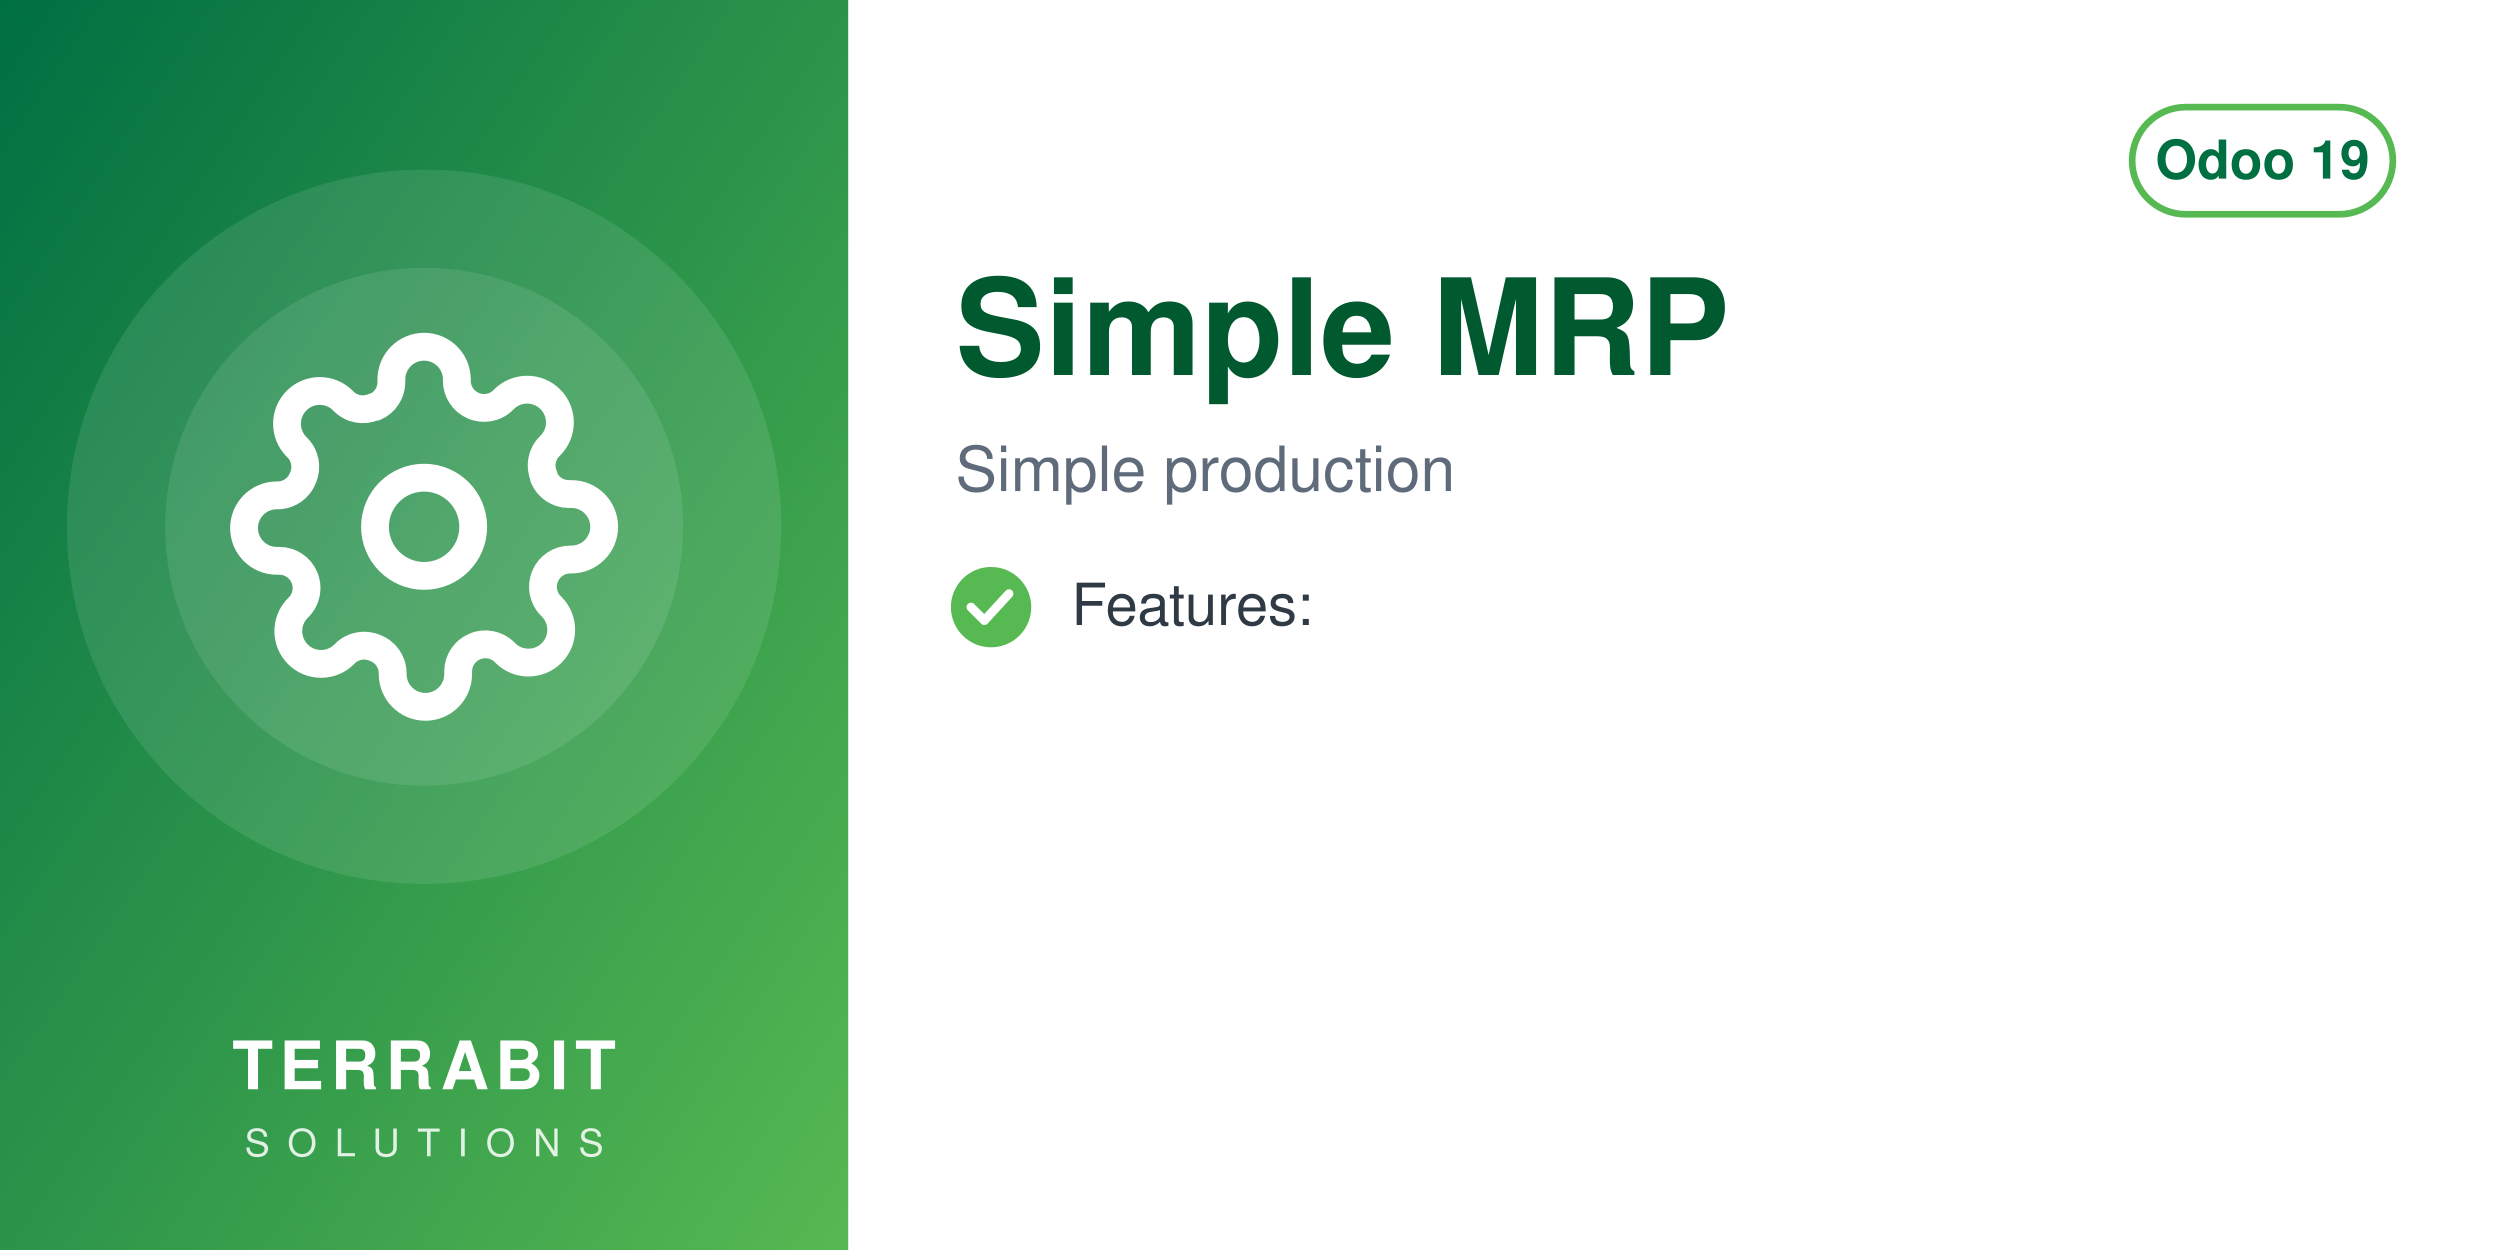
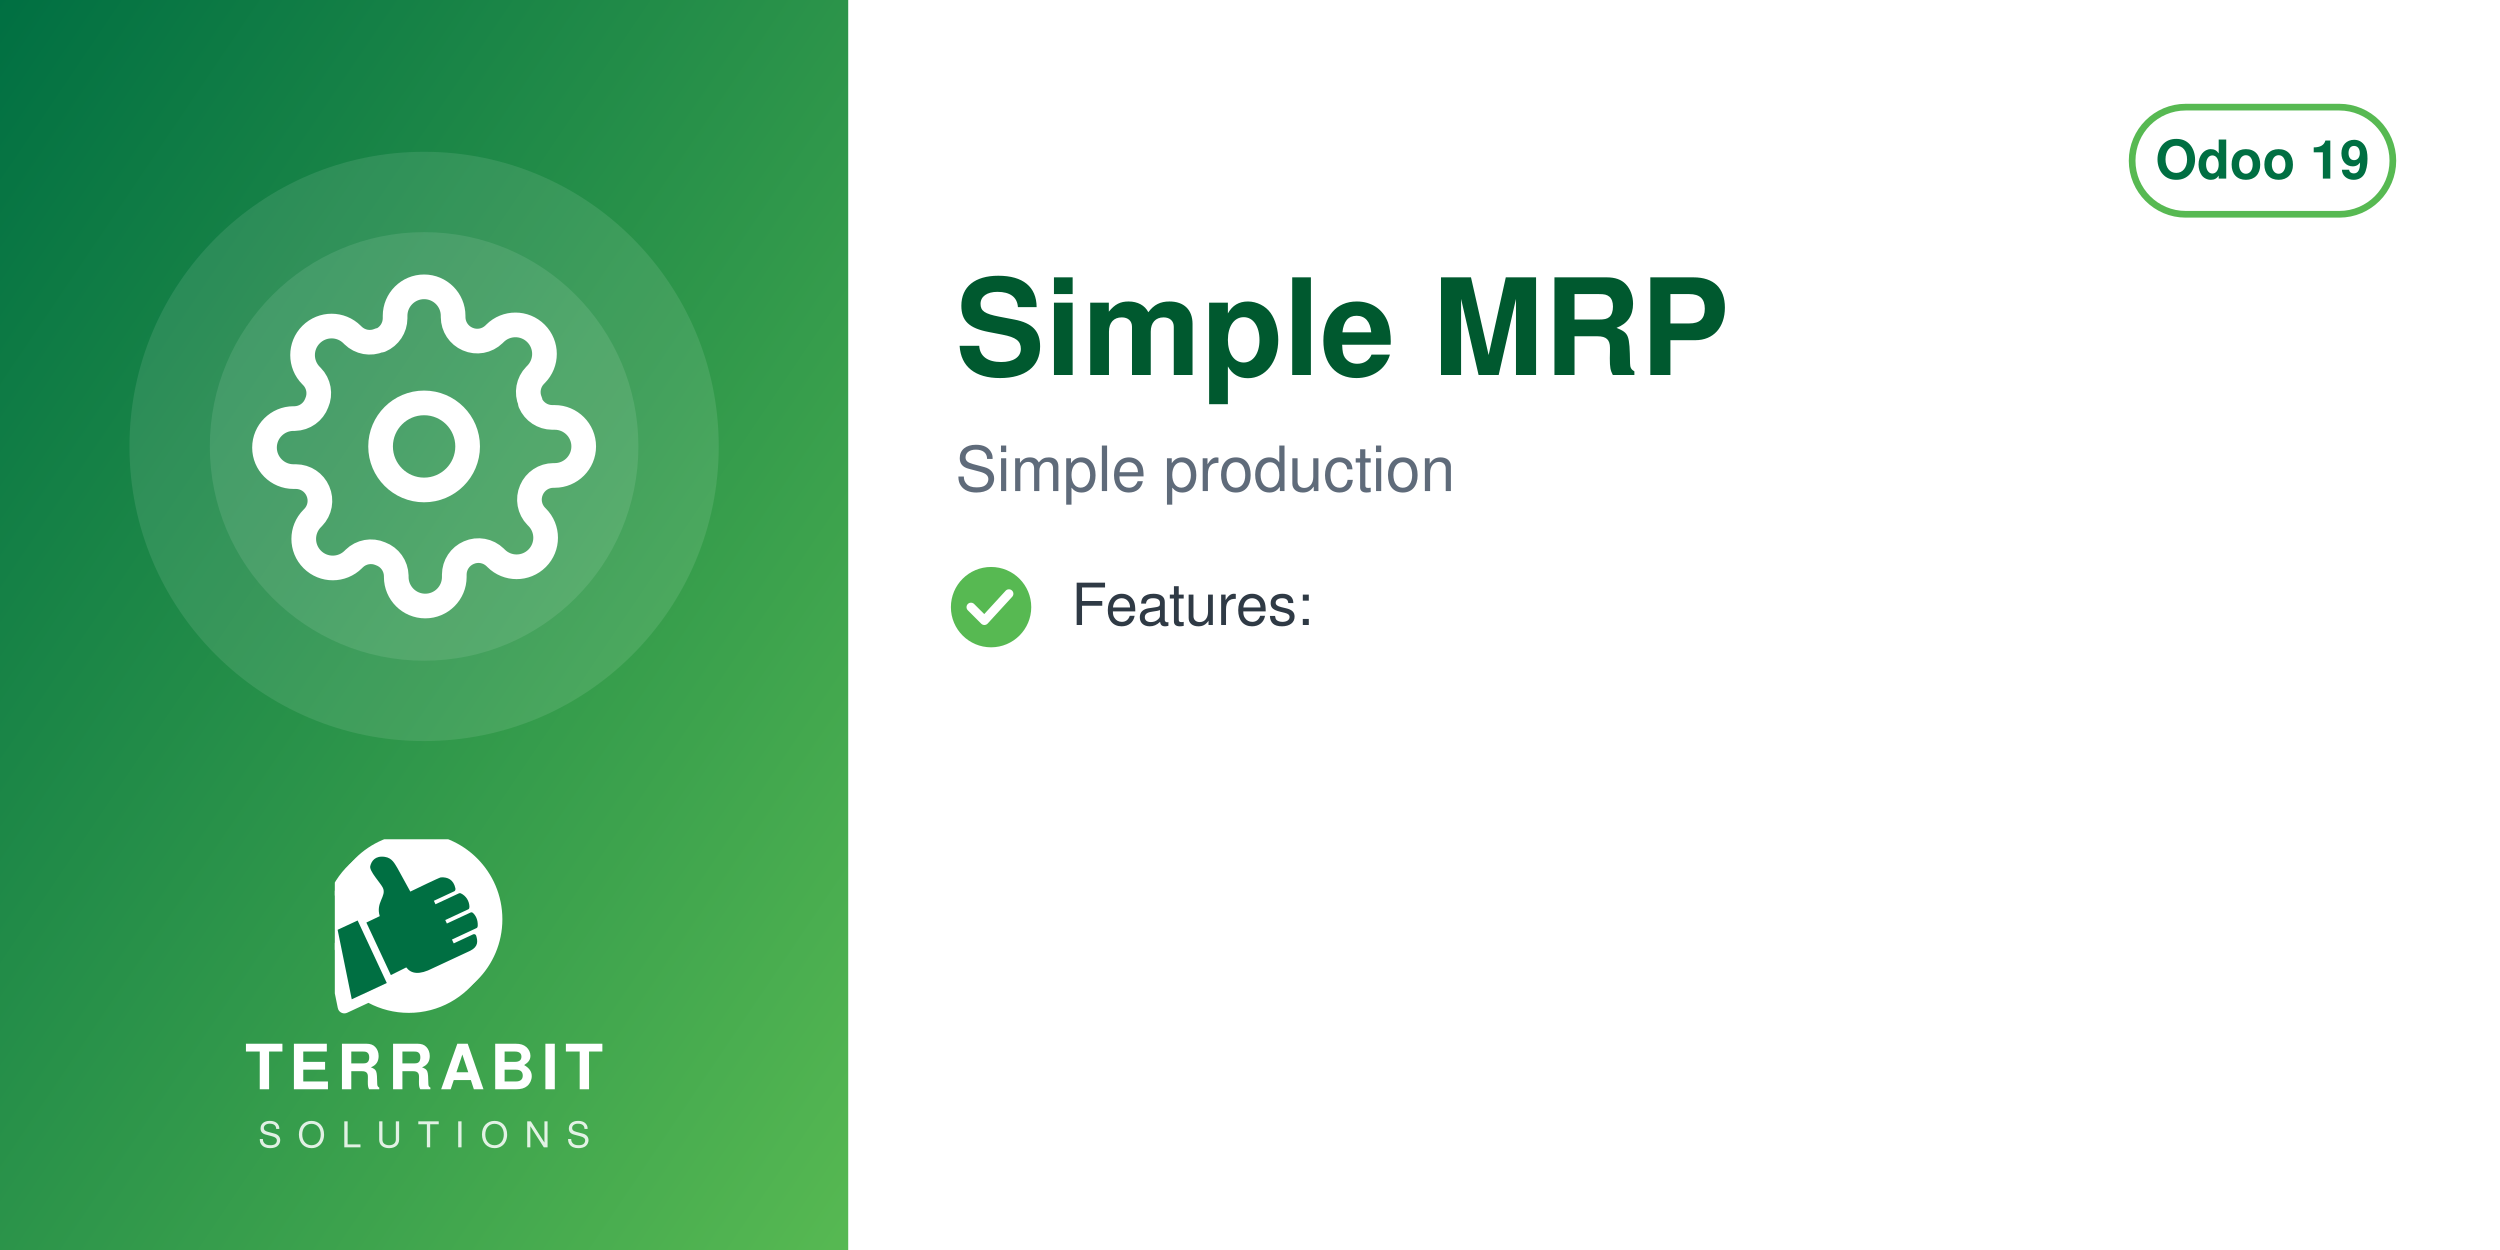
<svg xmlns="http://www.w3.org/2000/svg" width="560" height="280" viewBox="0 0 560 280">
  <defs>
    <linearGradient id="g" x1="0" y1="0" x2="1" y2="1">
      <stop offset="0" stop-color="#006F42" />
      <stop offset="1" stop-color="#57B952" />
    </linearGradient>
  </defs>
  <rect width="560" height="280" fill="#FFFFFF" />
  <rect width="190" height="280" fill="url(#g)" />
-   <circle cx="95.0" cy="118" r="80" fill="white" opacity="0.10" />
-   <circle cx="95.0" cy="118" r="58" fill="white" opacity="0.10" />
-   <svg x="51.0" y="74.0" width="88" height="88" viewBox="0 0 24 24">
+   <circle cx="95.0" cy="100" r="66" fill="white" opacity="0.10" />
+   <circle cx="95.0" cy="100" r="48" fill="white" opacity="0.10" />
+   <svg x="56.0" y="61.0" width="78" height="78" viewBox="0 0 24 24">
    <g fill="none" stroke="white" stroke-width="1.7" stroke-linecap="round" stroke-linejoin="round">
      <circle cx="12" cy="12" r="3" />
      <path d="M19.4 15a1.65 1.65 0 0 0 .33 1.82l.06.06a2 2 0 1 1-2.83 2.83l-.06-.06a1.65 1.65 0 0 0-1.82-.33 1.65 1.65 0 0 0-1 1.51V21a2 2 0 0 1-4 0v-.09A1.65 1.65 0 0 0 9 19.4a1.65 1.65 0 0 0-1.82.33l-.06.06a2 2 0 1 1-2.83-2.83l.06-.06a1.65 1.65 0 0 0 .33-1.82 1.65 1.65 0 0 0-1.51-1H3a2 2 0 0 1 0-4h.09A1.65 1.65 0 0 0 4.6 9a1.65 1.65 0 0 0-.33-1.82l-.06-.06a2 2 0 1 1 2.83-2.83l.06.06a1.65 1.65 0 0 0 1.82.33H9a1.65 1.65 0 0 0 1-1.51V3a2 2 0 0 1 4 0v.09a1.65 1.65 0 0 0 1 1.51 1.65 1.65 0 0 0 1.82-.33l.06-.06a2 2 0 1 1 2.83 2.83l-.06.06a1.65 1.65 0 0 0-.33 1.82V9a1.65 1.65 0 0 0 1.51 1H21a2 2 0 0 1 0 4h-.09a1.65 1.65 0 0 0-1.51 1z" />
    </g>
  </svg>
-   <text x="95.0" y="244" text-anchor="middle" font-family="Helvetica,Arial,sans-serif" font-size="15" font-weight="800" letter-spacing="1.5" fill="white">TERRABIT</text>
-   <text x="95.0" y="259" text-anchor="middle" font-family="Helvetica,Arial,sans-serif" font-size="8.5" font-weight="500" letter-spacing="4" fill="white" opacity="0.85">SOLUTIONS</text>
+   <svg x="75.0" y="188" width="40" height="40" viewBox="4150 2350 3900 3800" preserveAspectRatio="xMidYMid meet">
+     <path fill="#FFFFFF" d="M7338.82 5241.89c-336.4,511.49 -915.39,849.23 -1573.35,849.23 -318.43,0 -618.3,-79.19 -881.23,-218.8l-465.06 216.37c-72.83,33.95 -159.37,2.44 -193.35,-70.37 -5.59,-12.01 -9.4,-24.39 -11.54,-36.85l-247.52 -1217.33c-54.07,-175.41 -83.21,-361.76 -83.21,-554.92 0,-657.98 337.78,-1237 849.31,-1573.39 -400.37,339.2 -654.6,845.59 -654.6,1411.43 0,184.82 27.28,368.48 81.7,545.13l0.48 1.54 247.97 1219.53 0.08 0.48c1.71,9.89 4.72,19.5 8.96,28.59 26.29,56.38 93.5,80.75 149.87,54.52l479.82 -223.25 14.39 7.64c267.26,141.92 563.34,214.99 865.9,214.99 565.81,0 1072.18,-254.2 1411.38,-654.54z" />
+     <path fill="#FFFFFF" d="M5927.44 2165.35c1039.34,0 1881.91,842.57 1881.91,1881.91 0,1039.34 -842.57,1881.89 -1881.91,1881.89 -318.43,0 -618.33,-79.2 -881.24,-218.81l-465.06 216.38c-72.81,33.95 -159.37,2.44 -193.34,-70.36 -5.59,-12.01 -9.41,-24.4 -11.55,-36.86l-247.56 -1217.47c-54.04,-175.36 -83.16,-361.66 -83.16,-554.76 0,-1039.34 842.56,-1881.91 1881.9,-1881.91z" />
+     <path fill="#006F42" d="M4648.32 4073.59l636.59 1365.17 -765.09 355.96 -308.63 -1517.87 437.13 -203.26zm725.61 1192.32l336.75 -167.88c105.65,140.85 282.69,170.72 576.82,18.8l819.92 -382.33c181.4,-90.13 164.26,-214.57 130.07,-328.43 -4.28,-14.25 -13.68,-24.81 -27.34,-30.7 -13.67,-5.89 -27.61,-5.11 -41.09,1.18l-422.32 196.93 -39.04 -83.72 538.07 -250.91c16.64,-7.76 24.7,-27.69 25.58,-46.04 6.48,-134.33 -44.36,-230.89 -105.84,-285.23 -15.2,-13.44 -35.71,-15.59 -54.12,-7l-513.92 239.64 -35.6 -76.34 506.31 -236.1c17.69,-8.25 22.52,-36.93 21.83,-56.45 -4.1,-117.31 -67.62,-232.74 -187.72,-290.66 -13.94,-6.72 -28.64,-6.36 -42.69,0.19l-511.21 238.38 -35.37 -75.86 448.98 -209.36c20.44,-9.53 25.81,-42.28 21.02,-64.32 -41.02,-189.07 -167.92,-247.8 -318.14,-237.87 -29.39,1.94 -589.86,273.16 -665.95,310.54l-281.84 -513.57c-59.06,-93.13 -112.7,-221.7 -276.47,-245.13 -211.24,-30.22 -291.56,94.38 -316.89,203.13 -25.32,108.75 223.84,365.99 276.05,473.69 85.52,184.27 -161.86,318.11 -68.41,617.99l-292.54 139.94 535.09 1147.51z" />
+   </svg>
+   <text x="95.0" y="244" text-anchor="middle" font-family="Helvetica,Arial,sans-serif" font-size="14" font-weight="800" letter-spacing="1.4" fill="white">TERRABIT</text>
+   <text x="95.0" y="257" text-anchor="middle" font-family="Helvetica,Arial,sans-serif" font-size="8" font-weight="500" letter-spacing="3.6" fill="white" opacity="0.85">SOLUTIONS</text>
  <g>
    <rect x="477.6" y="24" width="58.4" height="24" rx="12" fill="none" stroke="#57B952" stroke-width="1.5" />
    <text x="506.8" y="40" text-anchor="middle" font-family="Helvetica,Arial,sans-serif" font-size="12" font-weight="700" fill="#006F42">Odoo 19</text>
  </g>
  <text x="214" y="84" font-family="Helvetica,Arial,sans-serif" font-size="30" font-weight="700" fill="#00592F">Simple MRP</text>
  <text x="214" y="110" font-family="Helvetica,Arial,sans-serif" font-size="14" fill="#5F6B7A">Simple production</text>
  <circle cx="222" cy="136" r="9" fill="#57B952" />
  <path d="M217.5 136 l3 3 l5.5 -6" fill="none" stroke="white" stroke-width="2" stroke-linecap="round" stroke-linejoin="round" />
  <text x="240" y="140" font-family="Helvetica,Arial,sans-serif" font-size="13" fill="#2F3A45">Features:</text>
</svg>
